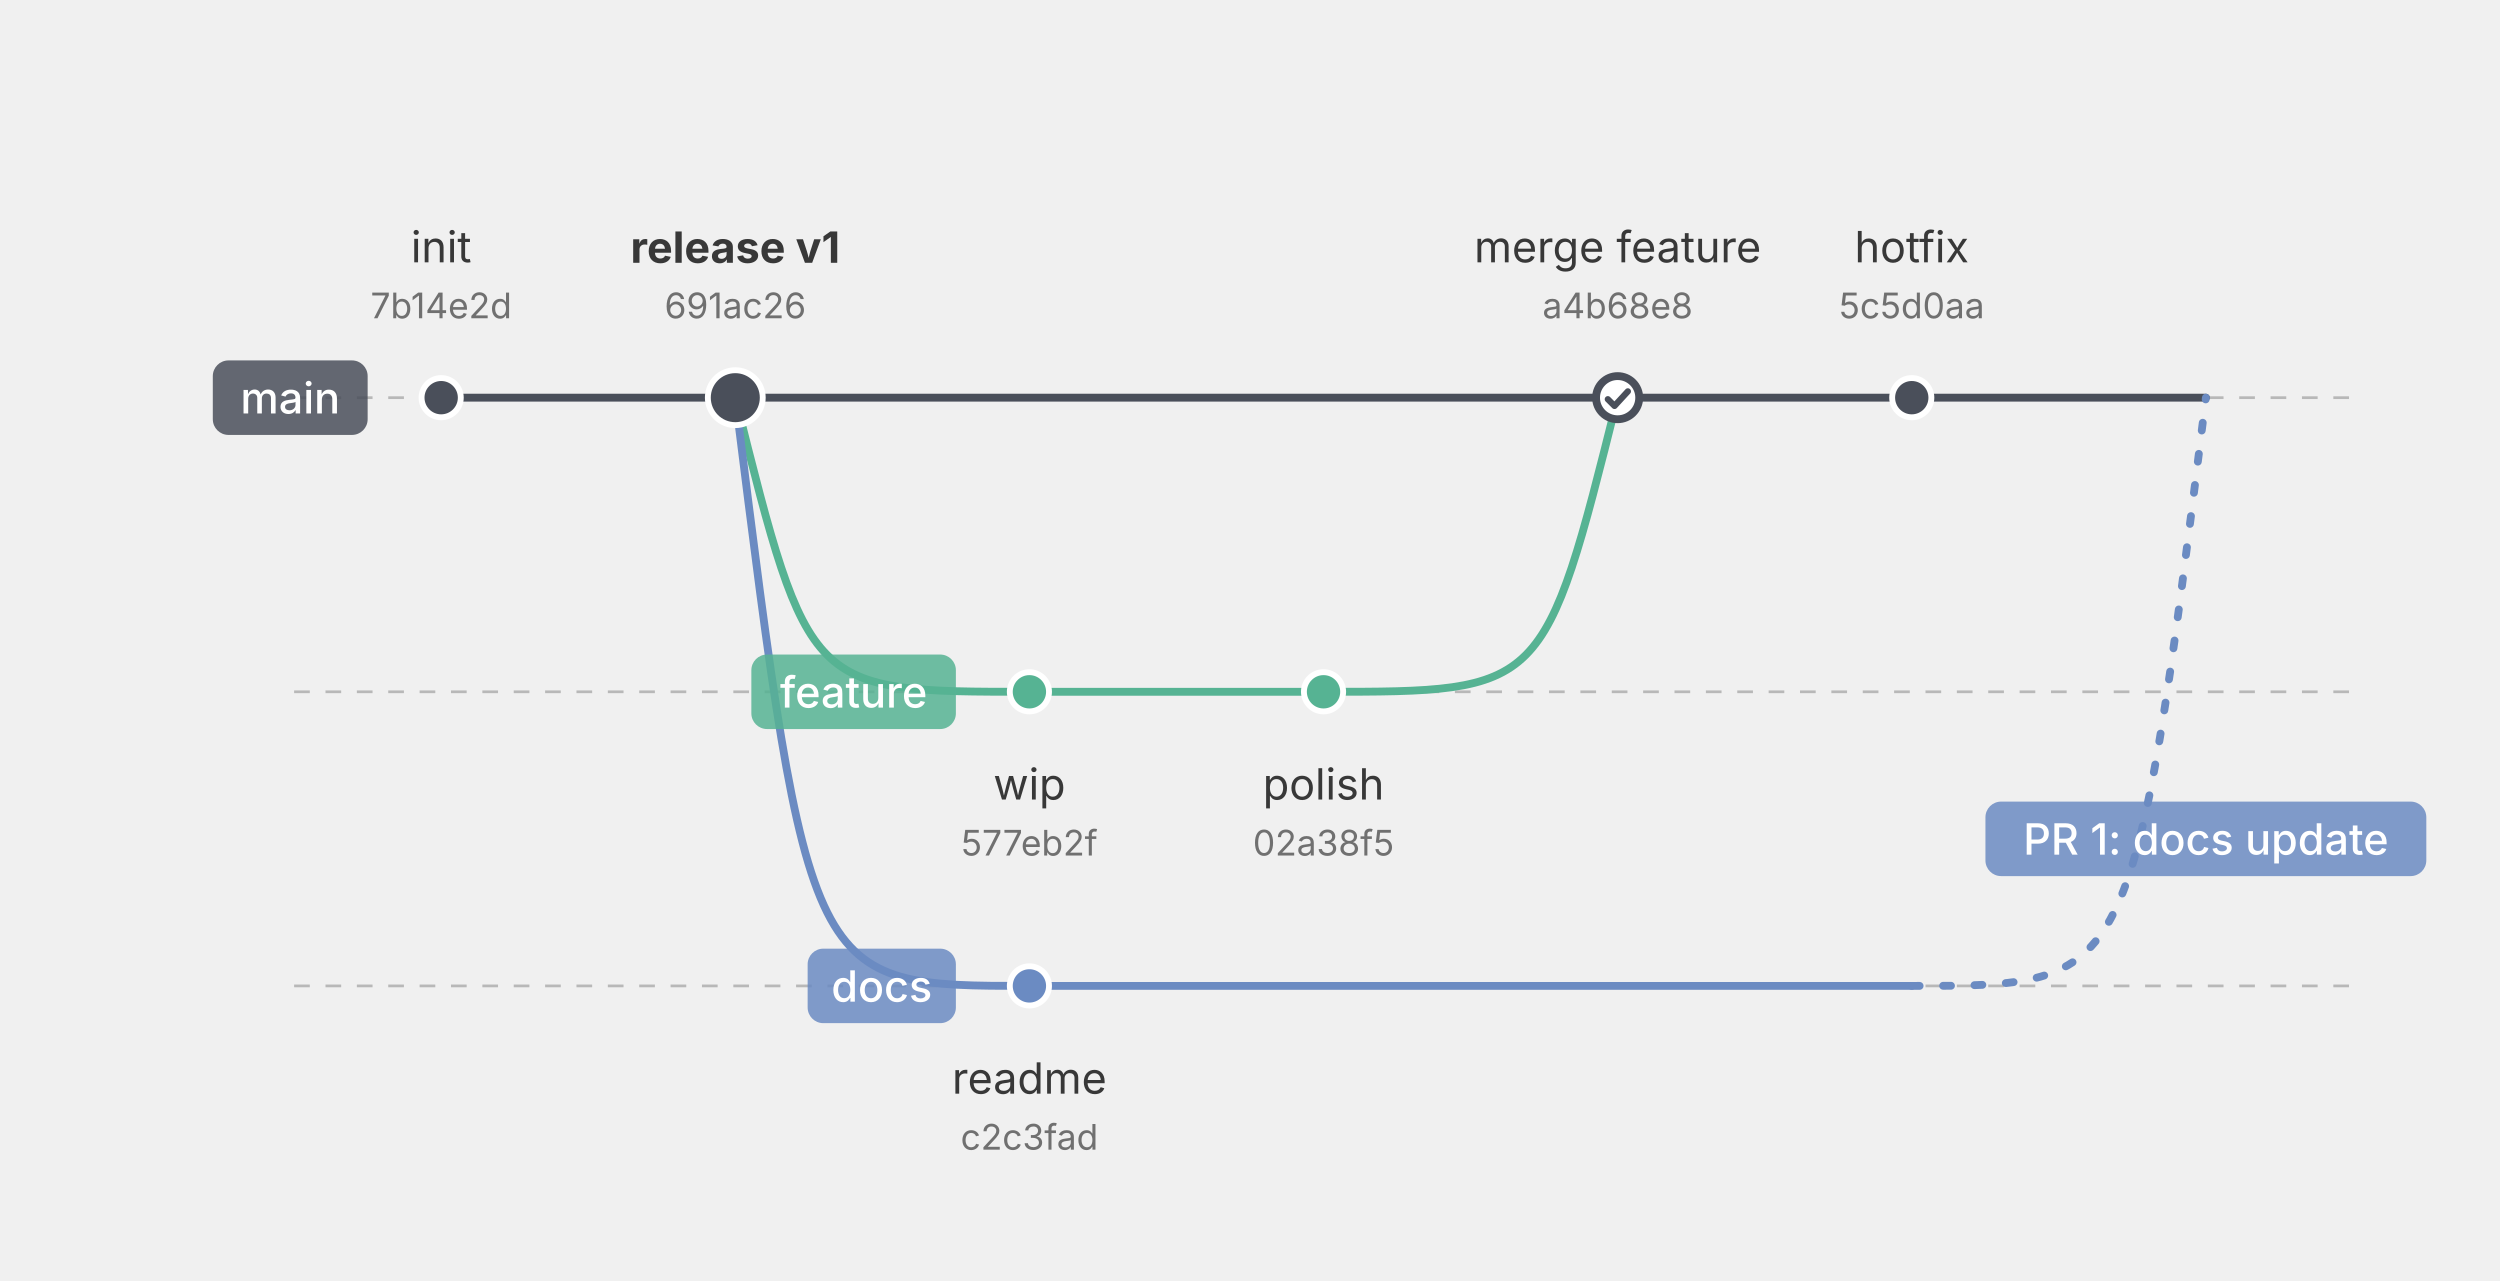
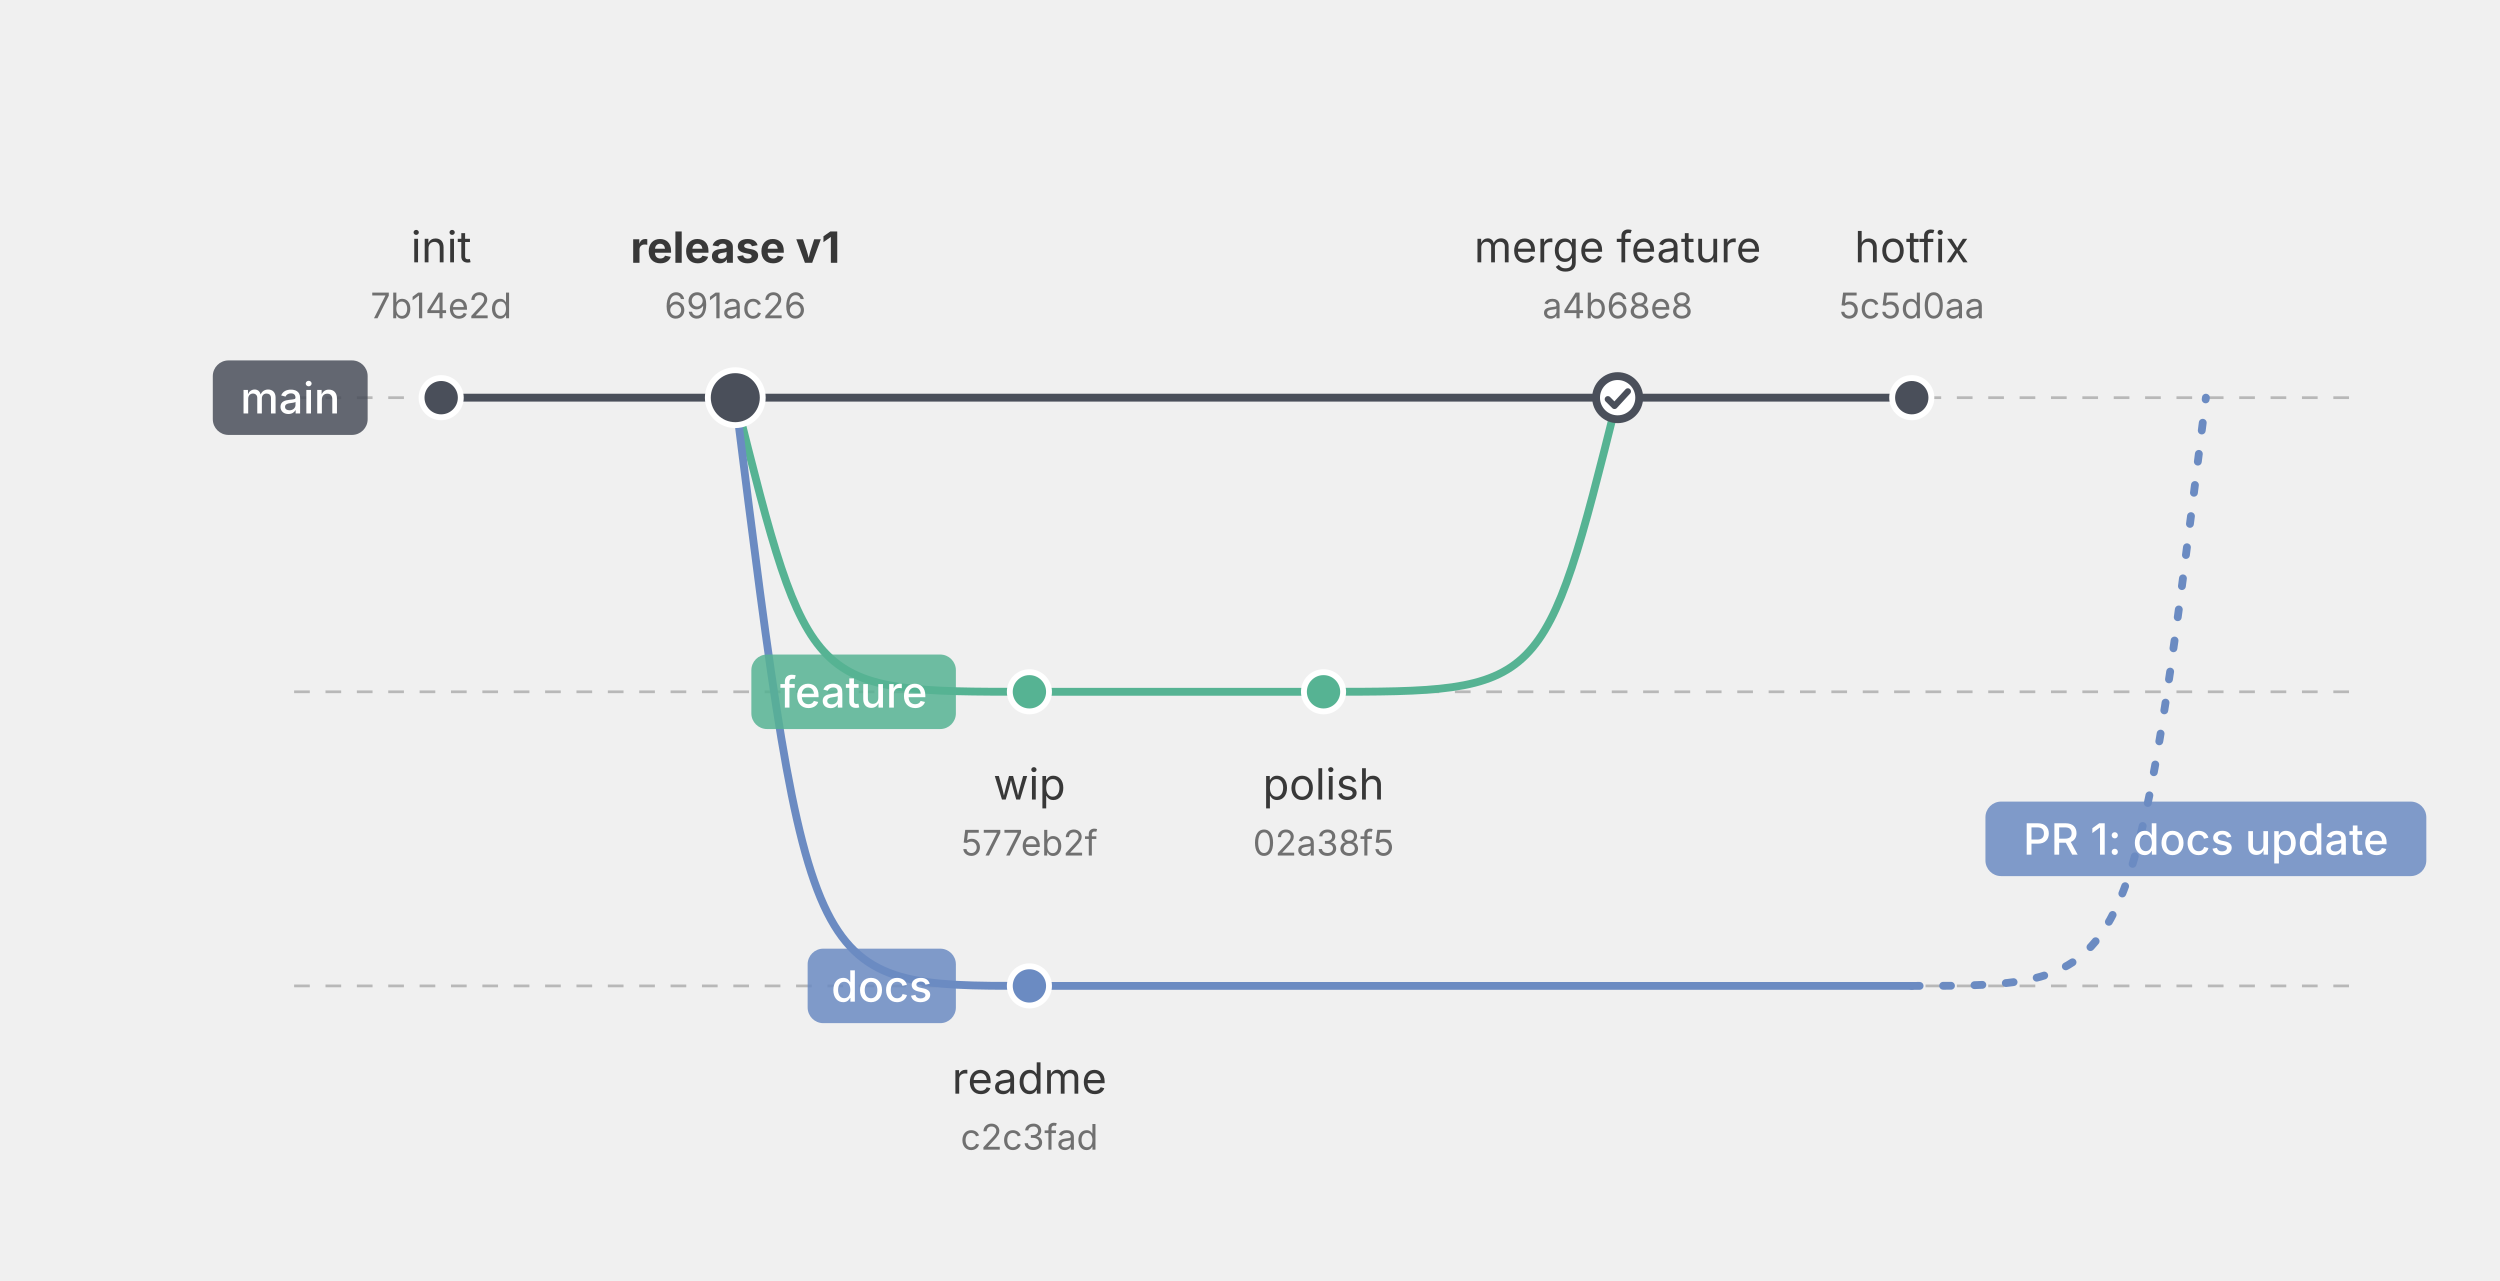
<svg xmlns="http://www.w3.org/2000/svg" width="637.5" height="326.406" viewBox="0 0 637.5 326.406">
  <defs>
</defs>
  <path d="M75.0,101.406 L600.0,101.406" stroke="#b8b8b8" stroke-width="0.7" stroke-dasharray="4,4" />
  <path d="M75.0,176.406 L600.0,176.406" stroke="#b8b8b8" stroke-width="0.7" stroke-dasharray="4,4" />
  <path d="M75.0,251.406 L600.0,251.406" stroke="#b8b8b8" stroke-width="0.7" stroke-dasharray="4,4" />
-   <path d="M112.5,101.406 L562.5,101.406" stroke="#4a4f5a" stroke-width="2" stroke-linecap="round" />
+   <path d="M112.5,101.406 L487.5,101.406" stroke="#4a4f5a" stroke-width="2" stroke-linecap="round" />
  <path d="M187.5,101.406 C206.25,176.406,206.25,176.406,262.5,176.406" stroke="#56b393" stroke-width="2" fill="none" stroke-linecap="round" />
  <path d="M337.5,176.406 C393.75,176.406,393.75,176.406,412.5,101.406" stroke="#56b393" stroke-width="2" fill="none" stroke-linecap="round" />
  <path d="M262.5,176.406 L337.5,176.406" stroke="#56b393" stroke-width="2" stroke-linecap="round" />
  <path d="M187.5,101.406 C206.25,251.406,206.25,251.406,262.5,251.406" stroke="#6b8bc2" stroke-width="2" fill="none" stroke-linecap="round" />
  <path d="M262.5,251.406 L487.5,251.406" stroke="#6b8bc2" stroke-width="2" stroke-linecap="round" />
  <path d="M487.5,251.406 C543.75,251.406,543.75,251.406,562.5,101.406" stroke="#6b8bc2" stroke-width="2" fill="none" stroke-linecap="round" stroke-dasharray="2,6" />
  <circle cx="112.5" cy="101.406" r="5" fill="#4a4f5a" stroke="white" stroke-width="1.5" />
  <circle cx="187.5" cy="101.406" r="7" fill="#4a4f5a" stroke="white" stroke-width="1.5" />
  <circle cx="262.5" cy="176.406" r="5" fill="#56b393" stroke="white" stroke-width="1.5" />
  <circle cx="337.5" cy="176.406" r="5" fill="#56b393" stroke="white" stroke-width="1.5" />
  <circle cx="262.5" cy="251.406" r="5" fill="#6b8bc2" stroke="white" stroke-width="1.5" />
  <circle cx="412.5" cy="101.406" r="5.5" fill="white" stroke="#4a4f5a" stroke-width="2" />
  <path d="M410.0,101.806 L411.7,103.506 L415.1,99.806" stroke="#4a4f5a" stroke-width="1.6" fill="none" stroke-linecap="round" stroke-linejoin="round" />
  <circle cx="487.5" cy="101.406" r="5" fill="#4a4f5a" stroke="white" stroke-width="1.5" />
  <rect x="54.266" y="91.906" width="39.484" height="19.0" rx="4" ry="4" fill="#4a4f5a" opacity="0.85" />
  <text x="74.008" y="101.406" font-size="11.0" text-anchor="middle" dominant-baseline="middle" fill="white" font-family="'Inter', 'Helvetica Neue', Helvetica, Arial, sans-serif" font-weight="500">main</text>
  <rect x="191.596" y="166.906" width="52.154" height="19.0" rx="4" ry="4" fill="#56b393" opacity="0.85" />
  <text x="217.673" y="176.406" font-size="11.0" text-anchor="middle" dominant-baseline="middle" fill="white" font-family="'Inter', 'Helvetica Neue', Helvetica, Arial, sans-serif" font-weight="500">feature</text>
  <rect x="205.947" y="241.906" width="37.803" height="19.0" rx="4" ry="4" fill="#6b8bc2" opacity="0.85" />
  <text x="224.849" y="251.406" font-size="11.0" text-anchor="middle" dominant-baseline="middle" fill="white" font-family="'Inter', 'Helvetica Neue', Helvetica, Arial, sans-serif" font-weight="500">docs</text>
  <rect x="506.288" y="204.406" width="112.423" height="19.0" rx="4" ry="4" fill="#6b8bc2" opacity="0.85" />
  <text x="562.5" y="213.906" font-size="11.0" text-anchor="middle" dominant-baseline="middle" fill="white" font-family="'Inter', 'Helvetica Neue', Helvetica, Arial, sans-serif" font-weight="500">PR 1: docs update</text>
  <text x="112.5" y="62.906" font-size="11.0" text-anchor="middle" dominant-baseline="middle" fill="#383838" font-family="'Inter', 'Helvetica Neue', Helvetica, Arial, sans-serif" font-weight="400">init</text>
  <text x="112.5" y="77.906" font-size="9.0" text-anchor="middle" dominant-baseline="middle" fill="#707070" font-family="'Inter', 'Helvetica Neue', Helvetica, Arial, sans-serif" font-weight="400">7b14e2d</text>
  <text x="187.5" y="62.906" font-size="11.0" text-anchor="middle" dominant-baseline="middle" fill="#383838" font-family="'Inter', 'Helvetica Neue', Helvetica, Arial, sans-serif" font-weight="700">release v1</text>
  <text x="187.5" y="77.906" font-size="9.0" text-anchor="middle" dominant-baseline="middle" fill="#707070" font-family="'Inter', 'Helvetica Neue', Helvetica, Arial, sans-serif" font-weight="400">691ac26</text>
  <text x="262.5" y="199.906" font-size="11.0" text-anchor="middle" dominant-baseline="middle" fill="#383838" font-family="'Inter', 'Helvetica Neue', Helvetica, Arial, sans-serif" font-weight="400">wip</text>
  <text x="262.5" y="214.906" font-size="9.0" text-anchor="middle" dominant-baseline="middle" fill="#707070" font-family="'Inter', 'Helvetica Neue', Helvetica, Arial, sans-serif" font-weight="400">577eb2f</text>
  <text x="337.5" y="199.906" font-size="11.0" text-anchor="middle" dominant-baseline="middle" fill="#383838" font-family="'Inter', 'Helvetica Neue', Helvetica, Arial, sans-serif" font-weight="400">polish</text>
  <text x="337.5" y="214.906" font-size="9.0" text-anchor="middle" dominant-baseline="middle" fill="#707070" font-family="'Inter', 'Helvetica Neue', Helvetica, Arial, sans-serif" font-weight="400">02a38f5</text>
  <text x="262.5" y="274.906" font-size="11.0" text-anchor="middle" dominant-baseline="middle" fill="#383838" font-family="'Inter', 'Helvetica Neue', Helvetica, Arial, sans-serif" font-weight="400">readme</text>
  <text x="262.5" y="289.906" font-size="9.0" text-anchor="middle" dominant-baseline="middle" fill="#707070" font-family="'Inter', 'Helvetica Neue', Helvetica, Arial, sans-serif" font-weight="400">c2c3fad</text>
  <text x="412.5" y="62.906" font-size="11.0" text-anchor="middle" dominant-baseline="middle" fill="#383838" font-family="'Inter', 'Helvetica Neue', Helvetica, Arial, sans-serif" font-weight="400">merge feature</text>
  <text x="412.5" y="77.906" font-size="9.0" text-anchor="middle" dominant-baseline="middle" fill="#707070" font-family="'Inter', 'Helvetica Neue', Helvetica, Arial, sans-serif" font-weight="400">a4b68e8</text>
  <text x="487.5" y="62.906" font-size="11.0" text-anchor="middle" dominant-baseline="middle" fill="#383838" font-family="'Inter', 'Helvetica Neue', Helvetica, Arial, sans-serif" font-weight="400">hotfix</text>
  <text x="487.5" y="77.906" font-size="9.0" text-anchor="middle" dominant-baseline="middle" fill="#707070" font-family="'Inter', 'Helvetica Neue', Helvetica, Arial, sans-serif" font-weight="400">5c5d0aa</text>
</svg>
